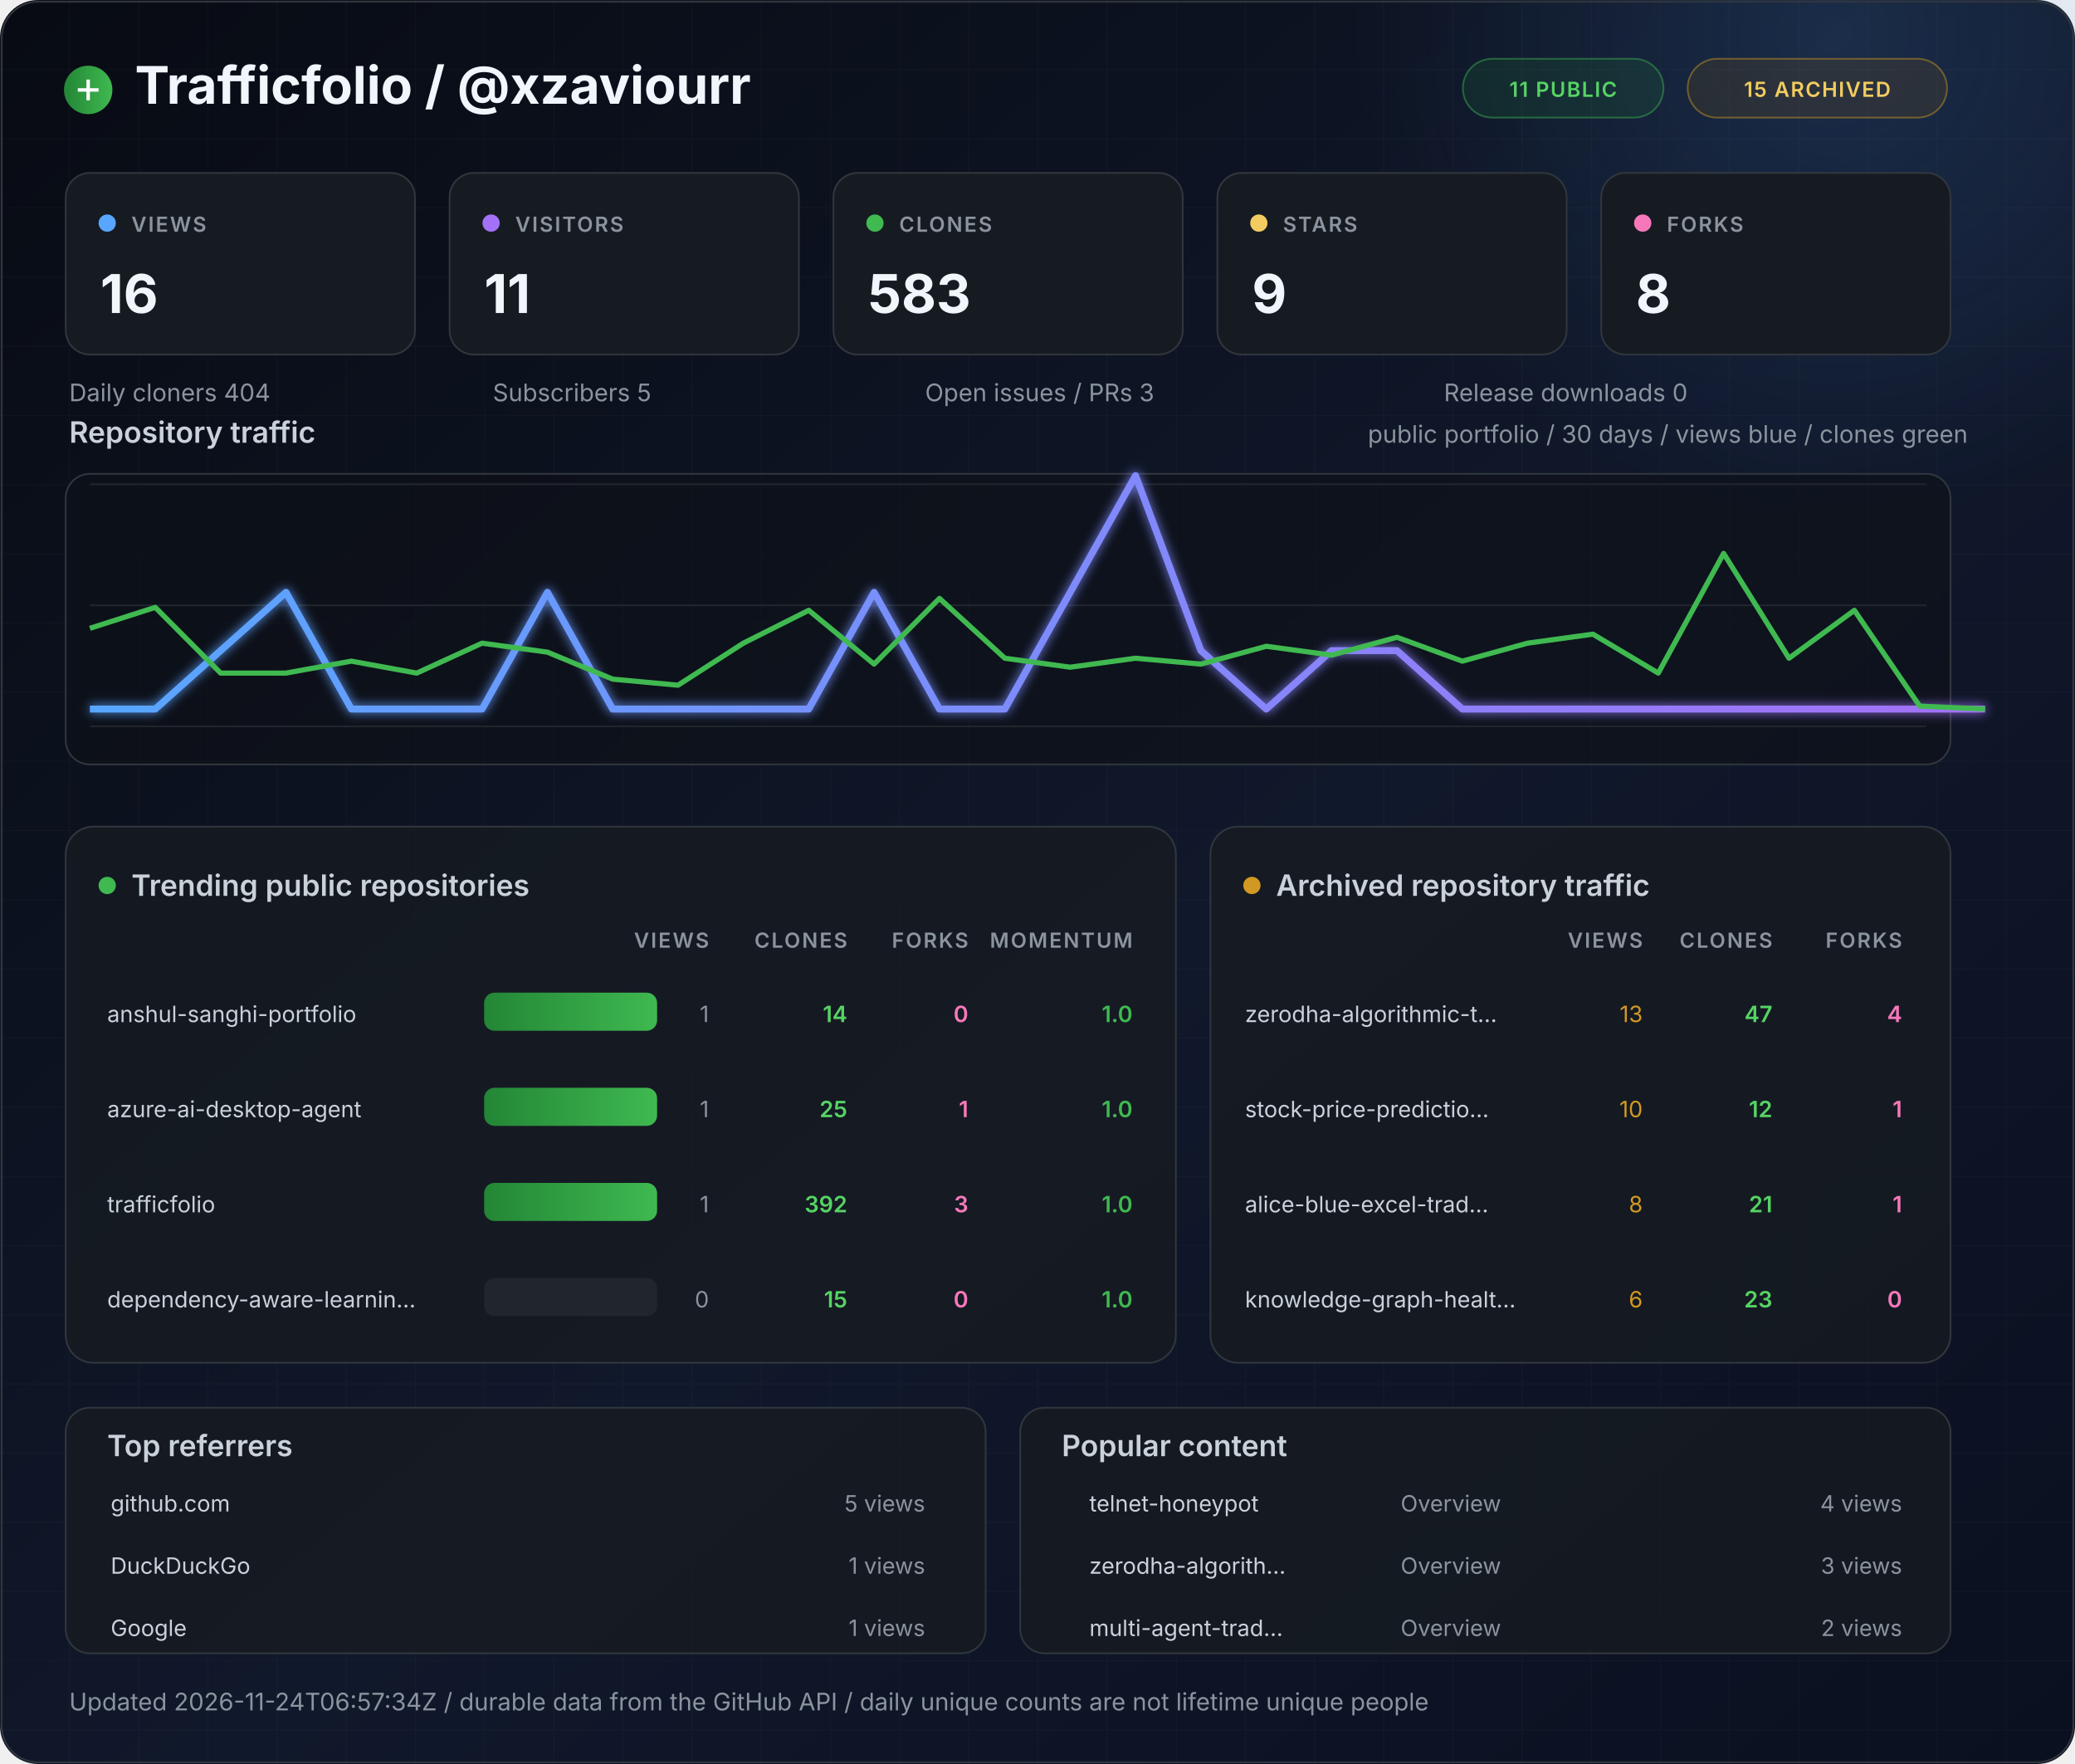
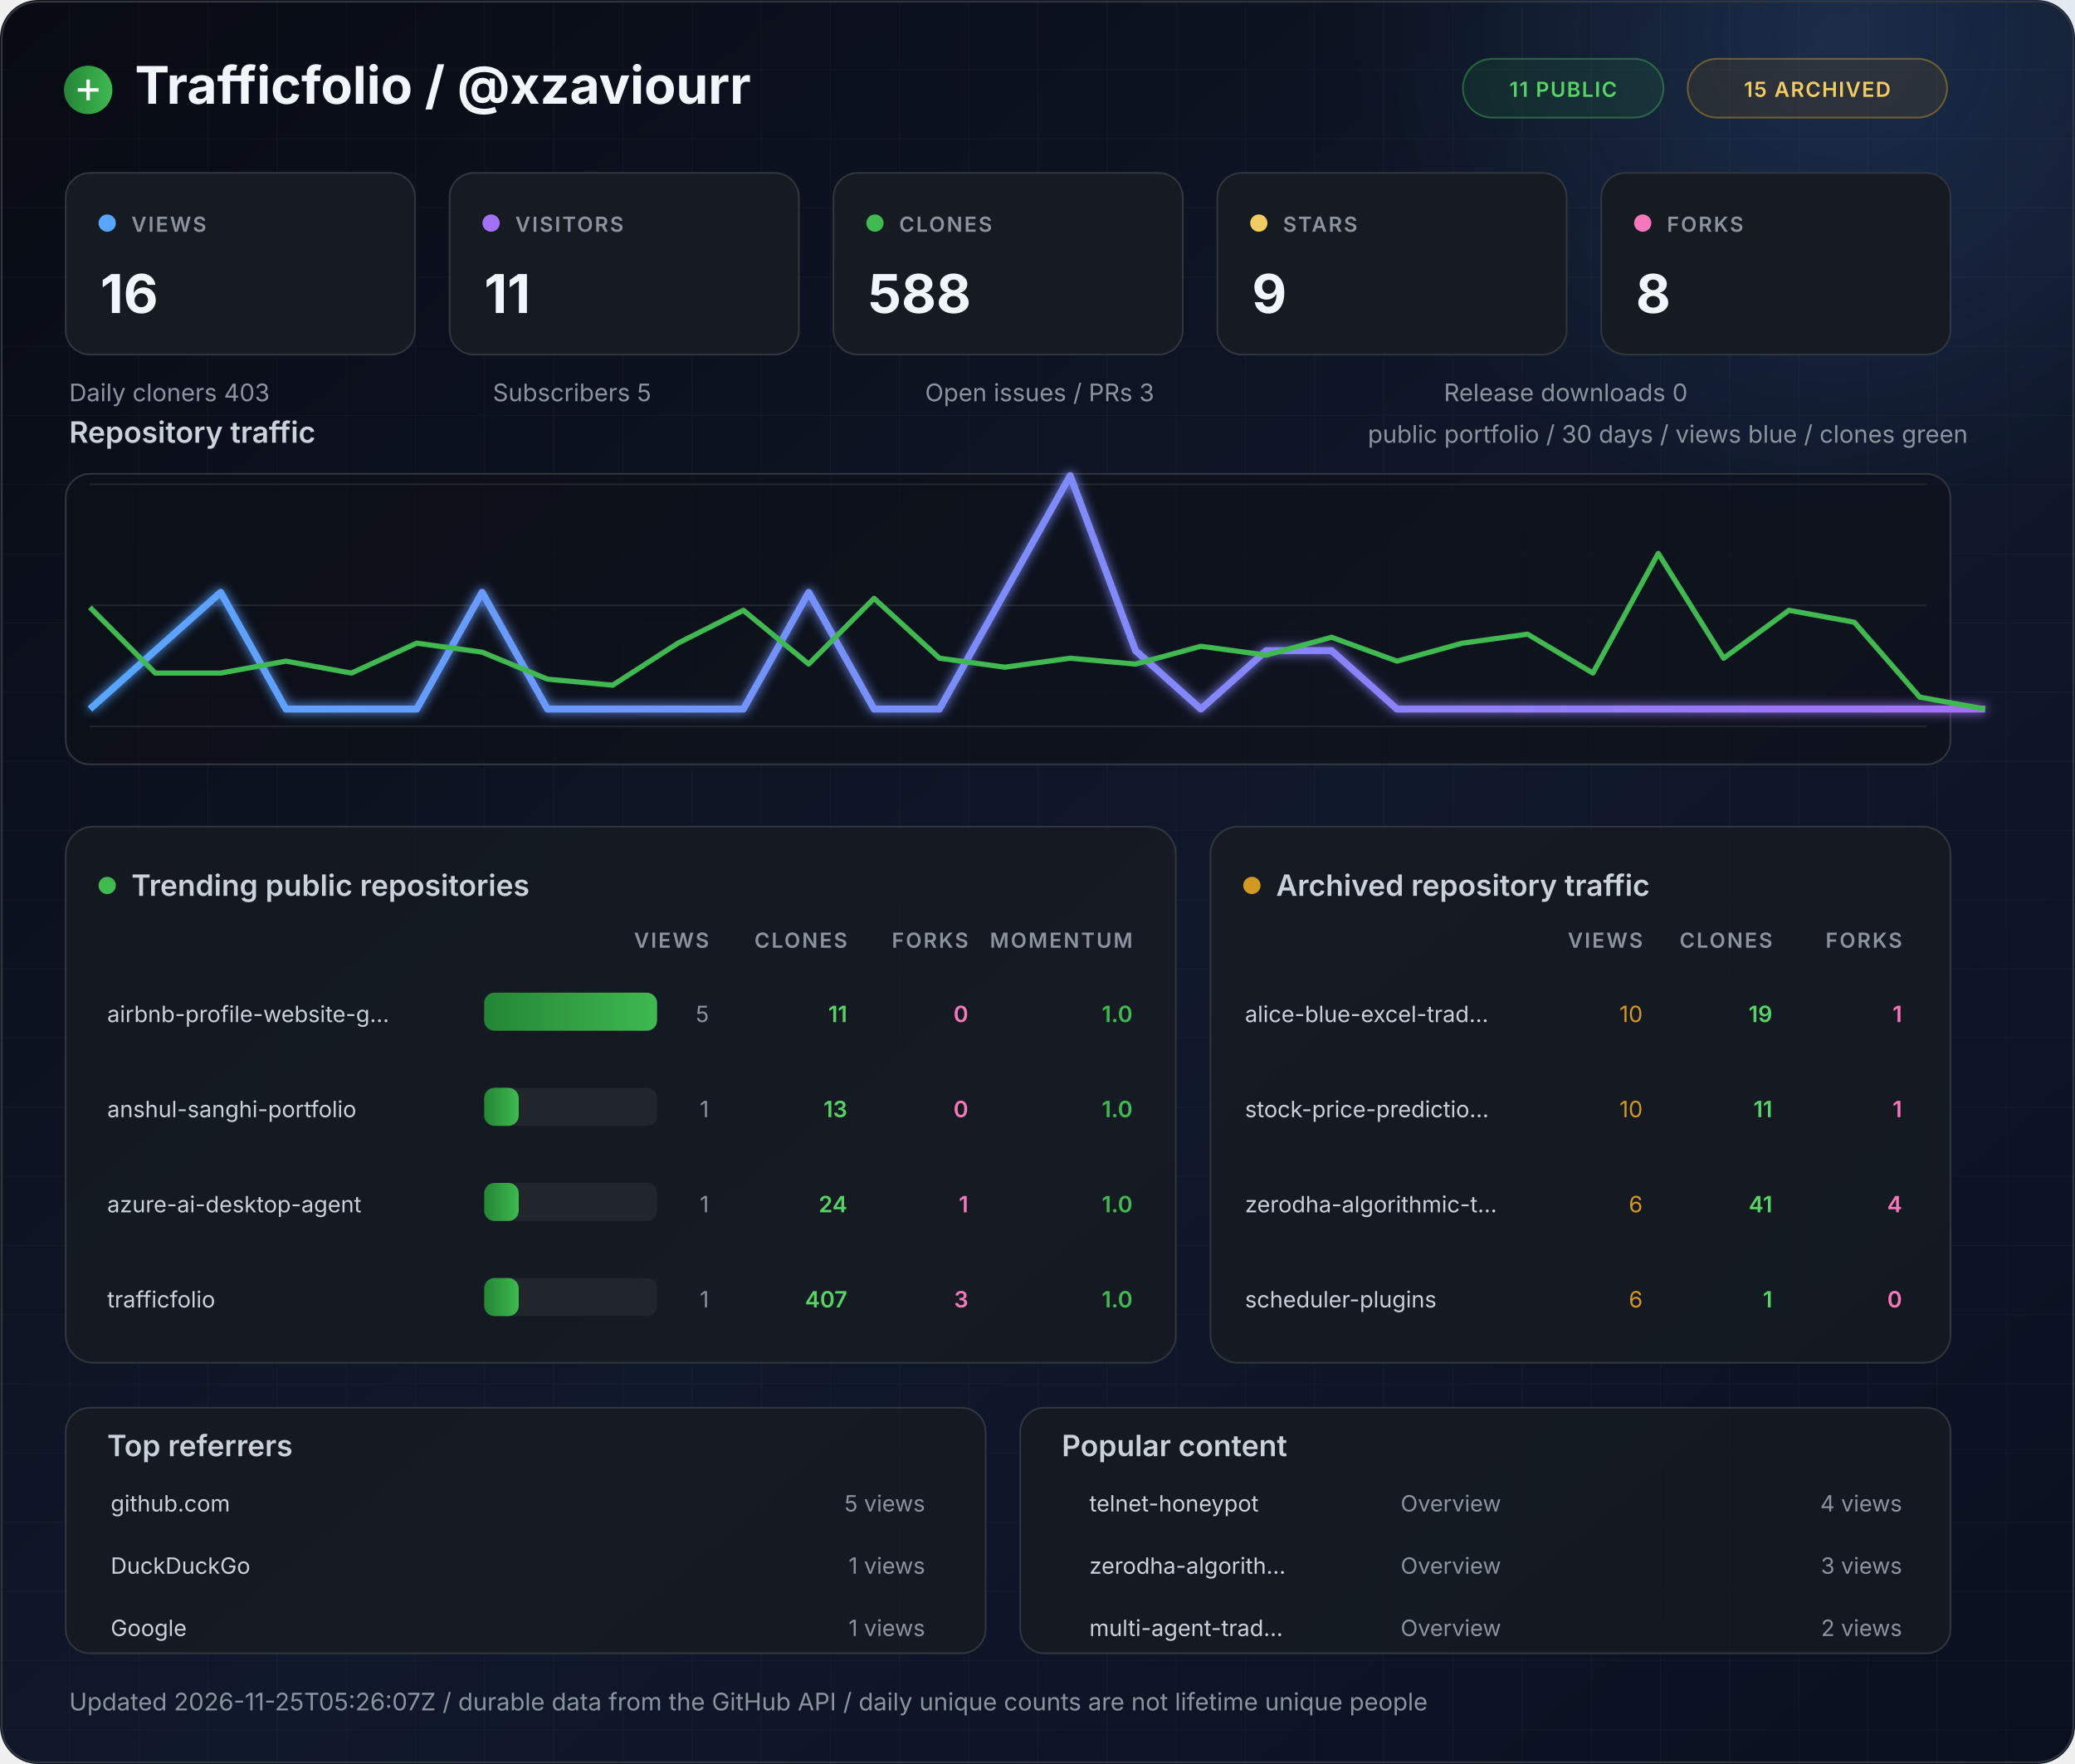
<svg xmlns="http://www.w3.org/2000/svg" width="1200" height="1020" viewBox="0 0 1200 1020" role="img" aria-label="Trafficfolio GitHub analytics dashboard for xzaviourr">
  <defs>
    <linearGradient id="bg" x1="0" y1="0" x2="1" y2="1">
      <stop stop-color="#080b13" />
      <stop offset=".55" stop-color="#10182b" />
      <stop offset="1" stop-color="#0b1020" />
    </linearGradient>
    <linearGradient id="line" x1="0" y1="0" x2="1" y2="0">
      <stop stop-color="#58a6ff" />
      <stop offset="1" stop-color="#a371f7" />
    </linearGradient>
    <linearGradient id="bar" x1="0" y1="0" x2="1" y2="0">
      <stop stop-color="#238636" />
      <stop offset="1" stop-color="#3fb950" />
    </linearGradient>
    <linearGradient id="archiveBar" x1="0" y1="0" x2="1" y2="0">
      <stop stop-color="#9e6a03" />
      <stop offset="1" stop-color="#f2cc60" />
    </linearGradient>
    <radialGradient id="ambient">
      <stop stop-color="#58a6ff" stop-opacity=".16" />
      <stop offset="1" stop-color="#58a6ff" stop-opacity="0" />
    </radialGradient>
    <pattern id="grid" width="40" height="40" patternUnits="userSpaceOnUse">
      <path d="M40 0H0V40" fill="none" stroke="#ffffff" stroke-opacity=".025" />
    </pattern>
    <filter id="glow">
      <feGaussianBlur stdDeviation="3" result="b" />
      <feMerge>
        <feMergeNode in="b" />
        <feMergeNode in="SourceGraphic" />
      </feMerge>
    </filter>
    <style>
    .title{font:750 30px -apple-system,BlinkMacSystemFont,"Segoe UI",sans-serif;fill:#f0f6fc}
    .subtitle{font:14px -apple-system,BlinkMacSystemFont,"Segoe UI",sans-serif;fill:#8b949e}
    .label{font:600 12px -apple-system,BlinkMacSystemFont,"Segoe UI",sans-serif;fill:#8b949e;letter-spacing:1px}
    .metric{font:700 31px -apple-system,BlinkMacSystemFont,"Segoe UI",sans-serif;fill:#f0f6fc}
    .section{font:600 17px -apple-system,BlinkMacSystemFont,"Segoe UI",sans-serif;fill:#c9d1d9}
    .repo,.value,.trend,.archive,.clone,.fork{font:13px -apple-system,BlinkMacSystemFont,"Segoe UI",sans-serif;fill:#c9d1d9}
    .value{fill:#8b949e} .trend{fill:#3fb950;font-weight:600} .archive{fill:#d29922}
    .clone{fill:#56d364;font-weight:600} .fork{fill:#f778ba;font-weight:600}
    .pill{font:600 12px -apple-system,BlinkMacSystemFont,"Segoe UI",sans-serif;letter-spacing:.7px}
  </style>
  </defs>
  <rect width="1200" height="1020" rx="22" fill="url(#bg)" />
  <rect width="1200" height="1020" rx="22" fill="url(#grid)" />
  <circle cx="1060" cy="20" r="280" fill="url(#ambient)" />
  <rect x="1" y="1" width="1198" height="1018" rx="21" fill="none" stroke="#30363d" />
  <circle cx="51" cy="52" r="14" fill="url(#bar)" />
  <path d="M45 52h12M51 46v12" stroke="#fff" stroke-width="2" />
  <text x="78" y="60" class="title">Trafficfolio / @xzaviourr</text>
  <rect x="846" y="34" width="116" height="34" rx="17" fill="#238636" fill-opacity=".16" stroke="#3fb950" stroke-opacity=".45" />
  <text x="904" y="56" text-anchor="middle" class="pill" fill="#56d364">11 PUBLIC</text>
  <rect x="976" y="34" width="150" height="34" rx="17" fill="#9e6a03" fill-opacity=".14" stroke="#d29922" stroke-opacity=".45" />
  <text x="1051" y="56" text-anchor="middle" class="pill" fill="#f2cc60">15 ARCHIVED</text>
  <rect x="38" y="100" width="202" height="105" rx="14" fill="#161b22" stroke="#30363d" />
  <circle cx="62" cy="129" r="5" fill="#58a6ff" />
  <text x="76" y="134" class="label">VIEWS</text>
  <text x="58" y="181" class="metric">16</text>
  <rect x="260" y="100" width="202" height="105" rx="14" fill="#161b22" stroke="#30363d" />
  <circle cx="284" cy="129" r="5" fill="#a371f7" />
  <text x="298" y="134" class="label">VISITORS</text>
  <text x="280" y="181" class="metric">11</text>
  <rect x="482" y="100" width="202" height="105" rx="14" fill="#161b22" stroke="#30363d" />
  <circle cx="506" cy="129" r="5" fill="#3fb950" />
  <text x="520" y="134" class="label">CLONES</text>
-   <text x="502" y="181" class="metric">583</text>
+   <text x="502" y="181" class="metric">588</text>
  <rect x="704" y="100" width="202" height="105" rx="14" fill="#161b22" stroke="#30363d" />
  <circle cx="728" cy="129" r="5" fill="#f2cc60" />
  <text x="742" y="134" class="label">STARS</text>
  <text x="724" y="181" class="metric">9</text>
  <rect x="926" y="100" width="202" height="105" rx="14" fill="#161b22" stroke="#30363d" />
  <circle cx="950" cy="129" r="5" fill="#f778ba" />
  <text x="964" y="134" class="label">FORKS</text>
  <text x="946" y="181" class="metric">8</text>
-   <text x="40" y="232" class="subtitle">Daily cloners 404</text>
+   <text x="40" y="232" class="subtitle">Daily cloners 403</text>
  <text x="285" y="232" class="subtitle">Subscribers 5</text>
  <text x="535" y="232" class="subtitle">Open issues / PRs 3</text>
  <text x="835" y="232" class="subtitle">Release downloads 0</text>
  <text x="40" y="256" class="section">Repository traffic</text>
  <text x="1138" y="256" text-anchor="end" class="subtitle">public portfolio / 30 days / views blue / clones green</text>
  <rect x="38" y="274" width="1090" height="168" rx="14" fill="#0d1117" fill-opacity=".62" stroke="#30363d" />
  <line x1="52" y1="420" x2="1114" y2="420" stroke="#21262d" />
  <line x1="52" y1="350" x2="1114" y2="350" stroke="#21262d" />
  <line x1="52" y1="280" x2="1114" y2="280" stroke="#21262d" />
-   <polyline points="52.0,410.0 89.8,410.0 127.6,376.2 165.4,342.5 203.2,410.0 241.0,410.0 278.8,410.0 316.6,342.5 354.3,410.0 392.1,410.0 429.9,410.0 467.7,410.0 505.5,342.5 543.3,410.0 581.1,410.0 618.9,342.5 656.7,275.0 694.5,376.2 732.3,410.0 770.1,376.2 807.9,376.2 845.7,410.0 883.4,410.0 921.2,410.0 959.0,410.0 996.8,410.0 1034.6,410.0 1072.4,410.0 1110.2,410.0 1148.0,410.0" fill="none" stroke="url(#line)" stroke-width="4" stroke-linejoin="round" filter="url(#glow)" />
-   <polyline points="52.0,363.3 89.8,351.2 127.6,389.2 165.4,389.2 203.2,382.3 241.0,389.2 278.8,371.9 316.6,377.1 354.3,392.7 392.1,396.2 429.9,371.9 467.7,352.9 505.5,384.0 543.3,346.0 581.1,380.6 618.9,385.8 656.7,380.6 694.5,384.0 732.3,373.7 770.1,378.8 807.9,368.5 845.7,382.3 883.4,371.9 921.2,366.7 959.0,389.2 996.8,320.0 1034.6,380.6 1072.4,352.9 1110.2,408.3 1148.0,410.0" fill="none" stroke="#3fb950" stroke-width="3" stroke-linejoin="round" />
+   <polyline points="52.0,410.0 89.8,376.2 127.6,342.5 165.4,410.0 203.2,410.0 241.0,410.0 278.8,342.5 316.6,410.0 354.3,410.0 392.1,410.0 429.9,410.0 467.7,342.5 505.5,410.0 543.3,410.0 581.1,342.5 618.9,275.0 656.7,376.2 694.5,410.0 732.3,376.2 770.1,376.2 807.9,410.0 845.7,410.0 883.4,410.0 921.2,410.0 959.0,410.0 996.8,410.0 1034.6,410.0 1072.4,410.0 1110.2,410.0 1148.0,410.0" fill="none" stroke="url(#line)" stroke-width="4" stroke-linejoin="round" filter="url(#glow)" />
+   <polyline points="52.0,351.2 89.8,389.2 127.6,389.2 165.4,382.3 203.2,389.2 241.0,371.9 278.8,377.1 316.6,392.7 354.3,396.2 392.1,371.9 429.9,352.9 467.7,384.0 505.5,346.0 543.3,380.6 581.1,385.8 618.9,380.6 656.7,384.0 694.5,373.7 732.3,378.8 770.1,368.5 807.9,382.3 845.7,371.9 883.4,366.7 921.2,389.2 959.0,320.0 996.8,380.6 1034.6,352.9 1072.4,359.8 1110.2,403.1 1148.0,410.0" fill="none" stroke="#3fb950" stroke-width="3" stroke-linejoin="round" />
  <rect x="38" y="478" width="642" height="310" rx="16" fill="#161b22" fill-opacity=".82" stroke="#30363d" />
  <circle cx="62" cy="512" r="5" fill="#3fb950" />
  <text x="76" y="518" class="section">Trending public repositories</text>
  <text x="410" y="548" text-anchor="end" class="label">VIEWS</text>
  <text x="490" y="548" text-anchor="end" class="label">CLONES</text>
  <text x="560" y="548" text-anchor="end" class="label">FORKS</text>
  <text x="655" y="548" text-anchor="end" class="label">MOMENTUM</text>
-   <text x="62" y="591" class="repo">anshul-sanghi-portfolio</text>
+   <text x="62" y="591" class="repo">airbnb-profile-website-g...</text>
  <rect x="280" y="574" width="100" height="22" rx="6" fill="#21262d" />
  <rect x="280" y="574" width="100" height="22" rx="6" fill="url(#bar)" />
-   <text x="410" y="591" text-anchor="end" class="value">1</text>
-   <text x="490" y="591" text-anchor="end" class="clone">14</text>
+   <text x="410" y="591" text-anchor="end" class="value">5</text>
+   <text x="490" y="591" text-anchor="end" class="clone">11</text>
  <text x="560" y="591" text-anchor="end" class="fork">0</text>
  <text x="655" y="591" text-anchor="end" class="trend">1.0</text>
-   <text x="62" y="646" class="repo">azure-ai-desktop-agent</text>
+   <text x="62" y="646" class="repo">anshul-sanghi-portfolio</text>
  <rect x="280" y="629" width="100" height="22" rx="6" fill="#21262d" />
-   <rect x="280" y="629" width="100" height="22" rx="6" fill="url(#bar)" />
+   <rect x="280" y="629" width="20" height="22" rx="6" fill="url(#bar)" />
  <text x="410" y="646" text-anchor="end" class="value">1</text>
-   <text x="490" y="646" text-anchor="end" class="clone">25</text>
-   <text x="560" y="646" text-anchor="end" class="fork">1</text>
+   <text x="490" y="646" text-anchor="end" class="clone">13</text>
+   <text x="560" y="646" text-anchor="end" class="fork">0</text>
  <text x="655" y="646" text-anchor="end" class="trend">1.0</text>
-   <text x="62" y="701" class="repo">trafficfolio</text>
+   <text x="62" y="701" class="repo">azure-ai-desktop-agent</text>
  <rect x="280" y="684" width="100" height="22" rx="6" fill="#21262d" />
-   <rect x="280" y="684" width="100" height="22" rx="6" fill="url(#bar)" />
+   <rect x="280" y="684" width="20" height="22" rx="6" fill="url(#bar)" />
  <text x="410" y="701" text-anchor="end" class="value">1</text>
-   <text x="490" y="701" text-anchor="end" class="clone">392</text>
-   <text x="560" y="701" text-anchor="end" class="fork">3</text>
+   <text x="490" y="701" text-anchor="end" class="clone">24</text>
+   <text x="560" y="701" text-anchor="end" class="fork">1</text>
  <text x="655" y="701" text-anchor="end" class="trend">1.0</text>
-   <text x="62" y="756" class="repo">dependency-aware-learnin...</text>
+   <text x="62" y="756" class="repo">trafficfolio</text>
  <rect x="280" y="739" width="100" height="22" rx="6" fill="#21262d" />
-   <rect x="280" y="739" width="0" height="22" rx="6" fill="url(#bar)" />
-   <text x="410" y="756" text-anchor="end" class="value">0</text>
-   <text x="490" y="756" text-anchor="end" class="clone">15</text>
-   <text x="560" y="756" text-anchor="end" class="fork">0</text>
+   <rect x="280" y="739" width="20" height="22" rx="6" fill="url(#bar)" />
+   <text x="410" y="756" text-anchor="end" class="value">1</text>
+   <text x="490" y="756" text-anchor="end" class="clone">407</text>
+   <text x="560" y="756" text-anchor="end" class="fork">3</text>
  <text x="655" y="756" text-anchor="end" class="trend">1.0</text>
  <rect x="700" y="478" width="428" height="310" rx="16" fill="#161b22" fill-opacity=".82" stroke="#30363d" />
  <circle cx="724" cy="512" r="5" fill="#d29922" />
  <text x="738" y="518" class="section">Archived repository traffic</text>
  <text x="950" y="548" text-anchor="end" class="label">VIEWS</text>
  <text x="1025" y="548" text-anchor="end" class="label">CLONES</text>
  <text x="1100" y="548" text-anchor="end" class="label">FORKS</text>
-   <text x="720" y="591" class="repo">zerodha-algorithmic-t...</text>
-   <text x="950" y="591" text-anchor="end" class="archive">13</text>
-   <text x="1025" y="591" text-anchor="end" class="clone">47</text>
-   <text x="1100" y="591" text-anchor="end" class="fork">4</text>
+   <text x="720" y="591" class="repo">alice-blue-excel-trad...</text>
+   <text x="950" y="591" text-anchor="end" class="archive">10</text>
+   <text x="1025" y="591" text-anchor="end" class="clone">19</text>
+   <text x="1100" y="591" text-anchor="end" class="fork">1</text>
  <text x="720" y="646" class="repo">stock-price-predictio...</text>
  <text x="950" y="646" text-anchor="end" class="archive">10</text>
-   <text x="1025" y="646" text-anchor="end" class="clone">12</text>
+   <text x="1025" y="646" text-anchor="end" class="clone">11</text>
  <text x="1100" y="646" text-anchor="end" class="fork">1</text>
-   <text x="720" y="701" class="repo">alice-blue-excel-trad...</text>
-   <text x="950" y="701" text-anchor="end" class="archive">8</text>
-   <text x="1025" y="701" text-anchor="end" class="clone">21</text>
-   <text x="1100" y="701" text-anchor="end" class="fork">1</text>
-   <text x="720" y="756" class="repo">knowledge-graph-healt...</text>
+   <text x="720" y="701" class="repo">zerodha-algorithmic-t...</text>
+   <text x="950" y="701" text-anchor="end" class="archive">6</text>
+   <text x="1025" y="701" text-anchor="end" class="clone">41</text>
+   <text x="1100" y="701" text-anchor="end" class="fork">4</text>
+   <text x="720" y="756" class="repo">scheduler-plugins</text>
  <text x="950" y="756" text-anchor="end" class="archive">6</text>
-   <text x="1025" y="756" text-anchor="end" class="clone">23</text>
+   <text x="1025" y="756" text-anchor="end" class="clone">1</text>
  <text x="1100" y="756" text-anchor="end" class="fork">0</text>
  <rect x="38" y="814" width="532" height="142" rx="14" fill="#161b22" fill-opacity=".82" stroke="#30363d" />
  <text x="62" y="842" class="section">Top referrers</text>
  <text x="64" y="874" class="repo">github.com</text>
  <text x="535" y="874" text-anchor="end" class="value">5 views</text>
  <text x="64" y="910" class="repo">DuckDuckGo</text>
  <text x="535" y="910" text-anchor="end" class="value">1 views</text>
  <text x="64" y="946" class="repo">Google</text>
  <text x="535" y="946" text-anchor="end" class="value">1 views</text>
  <rect x="590" y="814" width="538" height="142" rx="14" fill="#161b22" fill-opacity=".82" stroke="#30363d" />
  <text x="614" y="842" class="section">Popular content</text>
  <text x="630" y="874" class="repo">telnet-honeypot</text>
  <text x="810" y="874" class="value">Overview</text>
  <text x="1100" y="874" text-anchor="end" class="value">4 views</text>
  <text x="630" y="910" class="repo">zerodha-algorith...</text>
  <text x="810" y="910" class="value">Overview</text>
  <text x="1100" y="910" text-anchor="end" class="value">3 views</text>
  <text x="630" y="946" class="repo">multi-agent-trad...</text>
  <text x="810" y="946" class="value">Overview</text>
  <text x="1100" y="946" text-anchor="end" class="value">2 views</text>
-   <text x="40" y="989" class="subtitle">Updated 2026-11-24T06:57:34Z / durable data from the GitHub API / daily unique counts are not lifetime unique people</text>
+   <text x="40" y="989" class="subtitle">Updated 2026-11-25T05:26:07Z / durable data from the GitHub API / daily unique counts are not lifetime unique people</text>
</svg>
